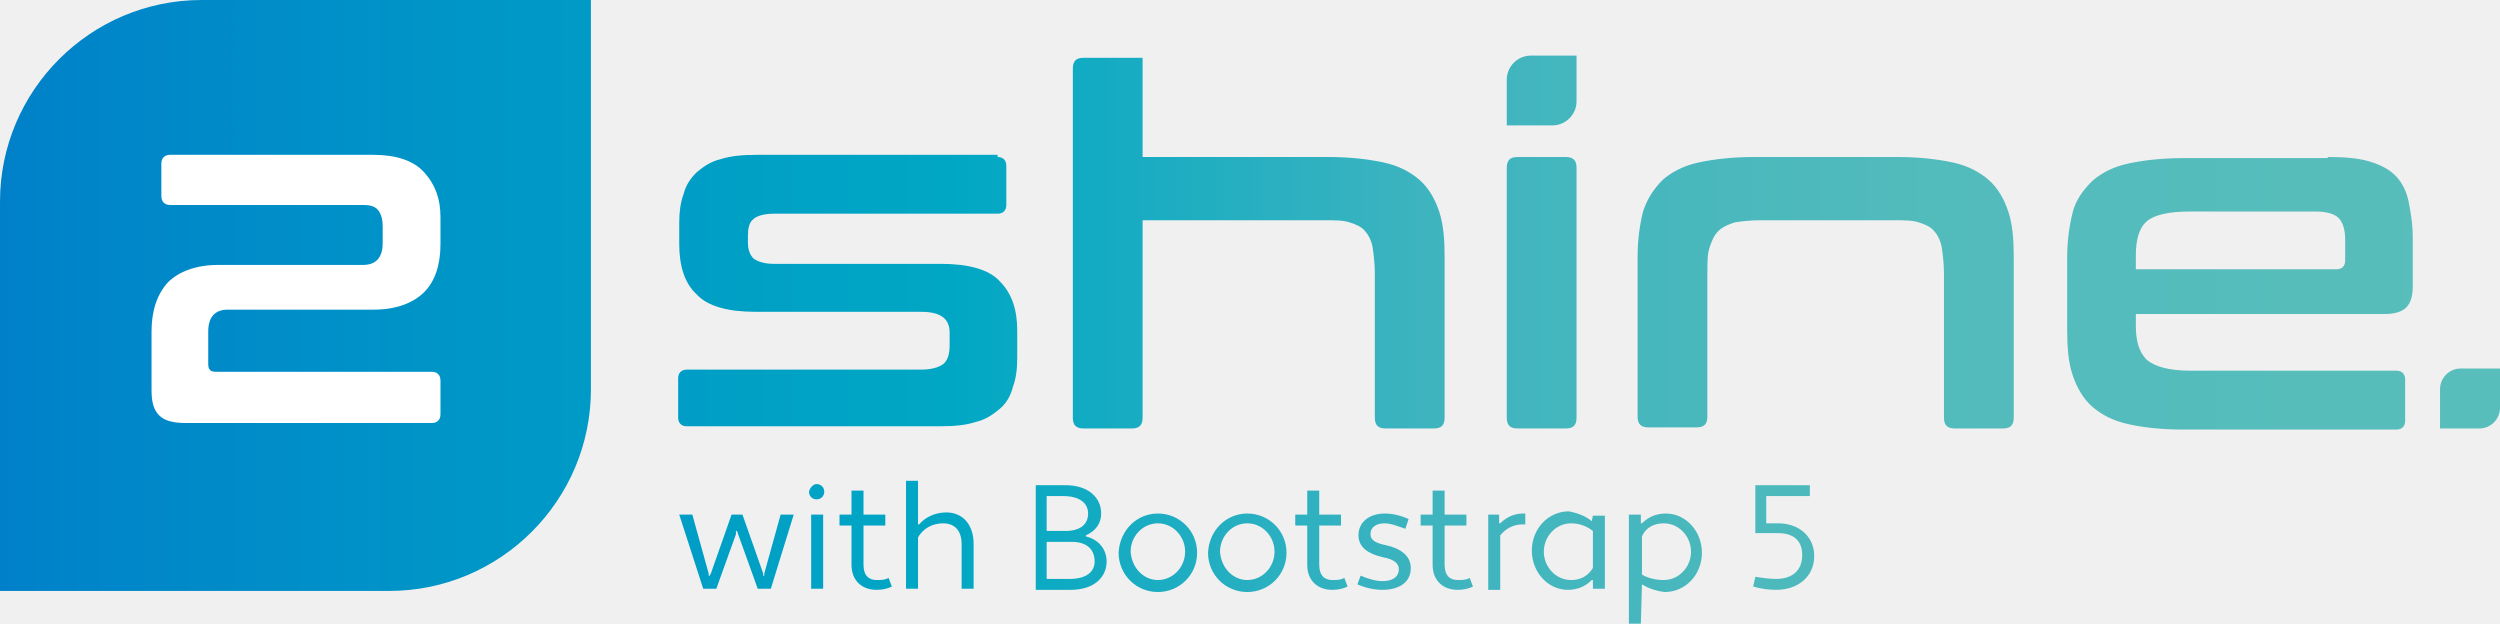
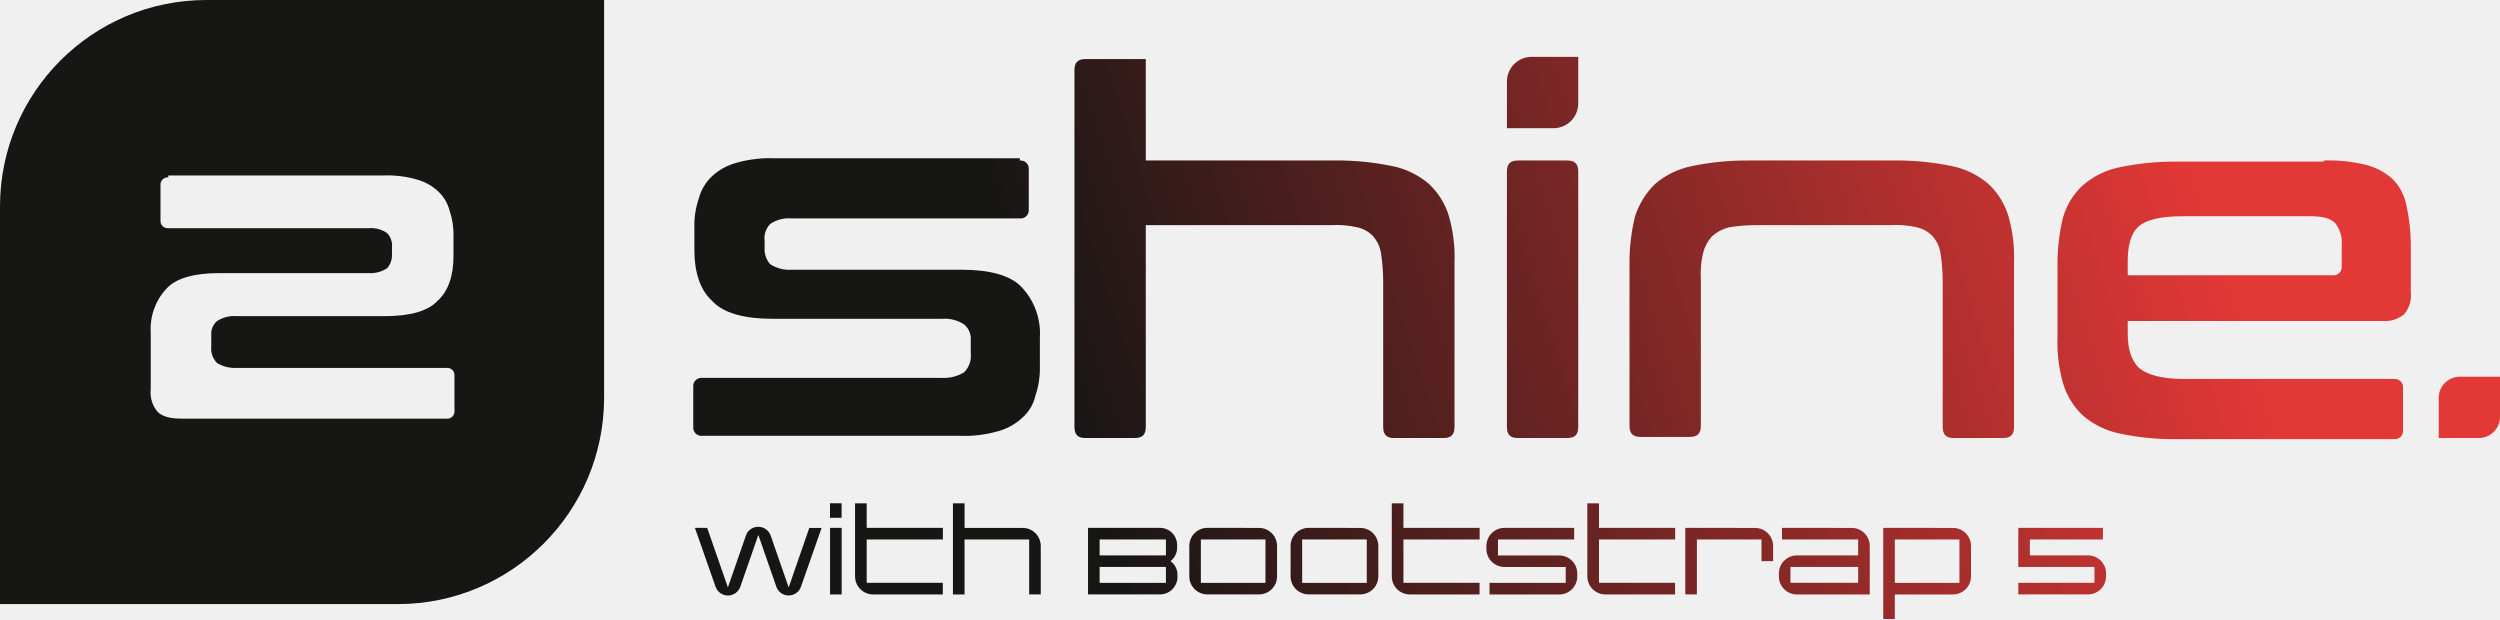
- <svg xmlns="http://www.w3.org/2000/svg" version="1.1" id="Ebene_1" x="0px" y="0px" viewBox="0 0 229.3 57.2" style="enable-background:new 0 0 229.3 57.2;" xml:space="preserve">
-   <style type="text/css">
- 	.st0{fill:url(#SVGID_1_);}
- 	.st1{fill:#FFFFFF;}
- </style>
-   <linearGradient id="SVGID_1_" gradientUnits="userSpaceOnUse" x1="0" y1="28.593" x2="229.309" y2="28.593">
-     <stop offset="0" style="stop-color:#0080C9" />
-     <stop offset="1.752150e-02" style="stop-color:#0083C9" />
-     <stop offset="0.196" style="stop-color:#0097C7" />
-     <stop offset="0.38" style="stop-color:#00A7C4" />
-     <stop offset="0.571" style="stop-color:#3EB4BF" />
-     <stop offset="0.772" style="stop-color:#52BBBC" />
-     <stop offset="1" style="stop-color:#58BEBB" />
-   </linearGradient>
-   <path class="st0" d="M35.7,54.2H0V18.5C0,8.3,8.3,0,18.5,0h35.7v35.7C54.2,45.9,45.9,54.2,35.7,54.2z M91.5,14.4  c0.5,0,0.8,0.3,0.8,0.8v3.6c0,0.5-0.3,0.8-0.8,0.8H71c-0.9,0-1.6,0.2-1.9,0.5c-0.4,0.3-0.5,0.9-0.5,1.5v0.7c0,0.6,0.2,1.1,0.5,1.4  c0.4,0.3,1,0.5,1.9,0.5h15.3c2.5,0,4.4,0.5,5.4,1.6c1.1,1.1,1.6,2.6,1.6,4.5v2.5c0,1-0.1,1.9-0.4,2.7c-0.2,0.8-0.6,1.5-1.2,2  c-0.6,0.5-1.3,1-2.2,1.2c-0.9,0.3-2,0.4-3.4,0.4H63c-0.5,0-0.8-0.3-0.8-0.8v-3.6c0-0.5,0.3-0.8,0.8-0.8h21.5c0.9,0,1.6-0.2,2-0.5  c0.4-0.3,0.6-0.9,0.6-1.7v-1.2c0-0.6-0.2-1.1-0.6-1.4c-0.4-0.3-1-0.5-2-0.5H69.3c-2.5,0-4.4-0.5-5.4-1.6c-1.1-1-1.6-2.6-1.6-4.6v-2  c0-0.9,0.1-1.8,0.4-2.6c0.2-0.8,0.6-1.4,1.2-2c0.6-0.5,1.3-1,2.2-1.2c0.9-0.3,2-0.4,3.4-0.4H91.5z M103.8,5.3c0.7,0,1,0.3,1,1v8.1  h17c2,0,3.7,0.2,5.1,0.5c1.4,0.3,2.5,0.9,3.3,1.6c0.8,0.7,1.4,1.7,1.8,2.9s0.5,2.6,0.5,4.2v14.7c0,0.7-0.3,1-1,1h-4.4  c-0.7,0-1-0.3-1-1V25.1c0-0.9-0.1-1.7-0.2-2.4c-0.1-0.6-0.4-1.2-0.7-1.5c-0.3-0.4-0.8-0.6-1.4-0.8c-0.6-0.2-1.4-0.2-2.4-0.2h-16.6  v18.1c0,0.7-0.3,1-1,1h-4.4c-0.7,0-1-0.3-1-1v-32c0-0.7,0.3-1,1-1H103.8z M143.6,14.4c0.7,0,1,0.3,1,1v22.9c0,0.7-0.3,1-1,1h-4.4  c-0.7,0-1-0.3-1-1V15.4c0-0.7,0.3-1,1-1H143.6z M174,14.4c2,0,3.7,0.2,5.1,0.5c1.4,0.3,2.5,0.9,3.3,1.6c0.8,0.7,1.4,1.7,1.8,2.9  c0.4,1.2,0.5,2.6,0.5,4.2v14.7c0,0.7-0.3,1-1,1h-4.4c-0.7,0-1-0.3-1-1V25.1c0-0.9-0.1-1.7-0.2-2.4c-0.1-0.6-0.4-1.2-0.7-1.5  c-0.3-0.4-0.8-0.6-1.4-0.8c-0.6-0.2-1.4-0.2-2.4-0.2h-12.1c-1,0-1.8,0.1-2.4,0.2c-0.6,0.2-1.1,0.4-1.5,0.8c-0.4,0.4-0.6,0.9-0.8,1.5  c-0.2,0.6-0.2,1.4-0.2,2.4v13.1c0,0.7-0.3,1-1,1h-4.4c-0.7,0-1-0.3-1-1V23.6c0-1.6,0.2-3,0.5-4.2c0.4-1.2,1-2.1,1.8-2.9  c0.8-0.7,1.9-1.3,3.3-1.6c1.4-0.3,3.1-0.5,5.1-0.5H174z M213.5,14.4c1.5,0,2.8,0.1,3.8,0.4c1,0.3,1.8,0.7,2.4,1.3  c0.6,0.6,1,1.4,1.2,2.3c0.2,1,0.4,2.1,0.4,3.5v4.3c0,1-0.2,1.6-0.6,2c-0.4,0.4-1.1,0.6-1.9,0.6h-22.9v1.1c0,1.4,0.3,2.4,1,3.1  c0.7,0.6,2,1,4,1h18.9c0.5,0,0.8,0.3,0.8,0.8v3.8c0,0.5-0.3,0.8-0.8,0.8h-19.5c-2.1,0-3.8-0.2-5.1-0.5c-1.4-0.3-2.5-0.9-3.3-1.6  c-0.8-0.7-1.4-1.7-1.8-2.9c-0.4-1.2-0.5-2.6-0.5-4.2v-6.5c0-1.6,0.2-3,0.5-4.2s1-2.1,1.8-2.9c0.8-0.7,1.9-1.3,3.3-1.6  c1.4-0.3,3.1-0.5,5.1-0.5H213.5z M195.9,24.7h18.4c0.5,0,0.8-0.3,0.8-0.8V22c0-0.9-0.2-1.6-0.6-2c-0.4-0.4-1.1-0.6-2.2-0.6h-11.4  c-2,0-3.3,0.3-4,0.9c-0.7,0.6-1,1.7-1,3.1V24.7z M70,52.6l0,0.2l0.1,0l0-0.2l1.5-5.4h1.2L70.7,54h-1.2L67.7,49l-0.1-0.3h-0.1  L67.5,49L65.7,54h-1.2l-2.2-6.8h1.2l1.5,5.4l0,0.2h0.1l0.1-0.2l1.9-5.4h1L70,52.6z M74.9,44.4c0.4,0,0.7,0.3,0.7,0.7  c0,0.4-0.3,0.7-0.7,0.7c-0.4,0-0.7-0.3-0.7-0.7C74.3,44.7,74.6,44.4,74.9,44.4z M74.4,47.2h1.1V54h-1.1V47.2z M77,47.2h1.1V45h1.1  v2.2h2v1h-2v3.6c0,1,0.5,1.4,1.2,1.4c0.4,0,0.8,0,1.1-0.2l0.3,0.8c-0.4,0.2-0.9,0.3-1.4,0.3c-1.3,0-2.3-0.8-2.3-2.3v-3.6H77V47.2z   M83.1,44.1h1.1v4l0.1,0c0.5-0.6,1.4-1.1,2.5-1.1c1.4,0,2.5,1,2.5,2.9V54h-1.1v-4.1c0-1.3-0.7-1.9-1.7-1.9c-0.9,0-1.8,0.4-2.3,1.3  V54h-1.1V44.1z M95,44.5h2.7c2.2,0,3.3,1.2,3.3,2.6c0,0.9-0.5,1.6-1.4,2l0,0.1c1.2,0.3,1.9,1.2,1.9,2.3c0,1.4-1.1,2.6-3.3,2.6H95  V44.5z M96,45.4v3.3h1.7c1.5,0,2.1-0.7,2.1-1.6c0-0.9-0.7-1.6-2.3-1.6H96z M96,49.7v3.4h2.1c1.6,0,2.3-0.7,2.3-1.6  c0-1-0.6-1.8-2.1-1.8H96z M106.2,47.1c2,0,3.6,1.6,3.6,3.6c0,2-1.6,3.6-3.6,3.6c-2,0-3.6-1.6-3.6-3.6  C102.7,48.6,104.3,47.1,106.2,47.1z M106.2,53.2c1.4,0,2.5-1.2,2.5-2.6c0-1.4-1.1-2.6-2.5-2.6c-1.4,0-2.5,1.2-2.5,2.6  C103.8,52.1,104.9,53.2,106.2,53.2z M114.4,47.1c2,0,3.6,1.6,3.6,3.6c0,2-1.6,3.6-3.6,3.6c-2,0-3.6-1.6-3.6-3.6  C110.9,48.6,112.5,47.1,114.4,47.1z M114.4,53.2c1.4,0,2.5-1.2,2.5-2.6c0-1.4-1.1-2.6-2.5-2.6c-1.4,0-2.5,1.2-2.5,2.6  C112,52.1,113.1,53.2,114.4,53.2z M118.8,47.2h1.1V45h1.1v2.2h2v1h-2v3.6c0,1,0.5,1.4,1.2,1.4c0.4,0,0.8,0,1.1-0.2l0.3,0.8  c-0.4,0.2-0.9,0.3-1.4,0.3c-1.3,0-2.3-0.8-2.3-2.3v-3.6h-1.1V47.2z M124.8,52.8c0.7,0.3,1.4,0.5,2,0.5c0.8,0,1.5-0.3,1.5-1.1  c0-0.5-0.4-0.9-1.5-1.1c-1.3-0.3-2.2-0.9-2.2-2c0-1.3,1.1-2,2.4-2c0.8,0,1.5,0.2,2.2,0.5l-0.3,0.9c-0.6-0.2-1.3-0.5-1.9-0.5  c-0.7,0-1.3,0.3-1.3,1c0,0.5,0.4,0.8,1.4,1c1.4,0.3,2.3,1,2.3,2.1c0,1.4-1.2,2-2.6,2c-0.8,0-1.6-0.2-2.3-0.5L124.8,52.8z   M130.3,47.2h1.1V45h1.1v2.2h2v1h-2v3.6c0,1,0.5,1.4,1.2,1.4c0.4,0,0.8,0,1.1-0.2l0.3,0.8c-0.4,0.2-0.9,0.3-1.4,0.3  c-1.3,0-2.3-0.8-2.3-2.3v-3.6h-1.1V47.2z M136.4,47.2h1.1V48l0.1,0c0.5-0.5,1.2-0.9,2.1-0.9h0.2v1h-0.3c-0.8,0-1.5,0.4-2,1v5h-1.1  V47.2z M146,47.8L146,47.8l0.1-0.5h1.1V54h-1.1v-0.8l-0.1,0c-0.5,0.5-1.2,0.9-2.2,0.9c-1.8,0-3.3-1.6-3.3-3.6c0-2,1.5-3.6,3.4-3.6  C144.9,47.1,145.5,47.4,146,47.8z M146.1,52.1v-3.4c-0.5-0.4-1.2-0.7-2-0.7c-1.4,0-2.5,1.2-2.5,2.6c0,1.4,1.1,2.6,2.5,2.6  C144.9,53.2,145.6,52.9,146.1,52.1z M150.6,53.6L150.6,53.6l-0.1,3.6h-1.1v-10h1.1V48l0.1,0c0.5-0.5,1.2-0.9,2.2-0.9  c1.8,0,3.3,1.6,3.3,3.6c0,2-1.5,3.6-3.4,3.6C151.8,54.2,151.1,53.9,150.6,53.6z M150.6,49.2v3.5c0.5,0.3,1.2,0.5,2,0.5  c1.4,0,2.5-1.2,2.5-2.6c0-1.4-1.1-2.6-2.5-2.6C151.8,48,151,48.3,150.6,49.2z M160.9,44.5h5.1v1h-4v2.5h1.1c1.9,0,3.3,1.2,3.3,3  c0,1.9-1.5,3.1-3.5,3.1c-0.7,0-1.4-0.1-2.1-0.3l0.2-0.9c0.6,0.1,1.3,0.2,1.9,0.2c1.4,0,2.4-0.7,2.4-2.2c0-1.4-0.9-2-2.2-2h-2.1V44.5  z M227.4,39.3h-3.6v-3.6c0-1,0.8-1.9,1.9-1.9h3.6v3.6C229.3,38.4,228.5,39.3,227.4,39.3z M142.4,11.5h-4.2V7.3c0-1.2,1-2.2,2.2-2.2  h4.2v4.2C144.6,10.5,143.6,11.5,142.4,11.5z M102.6,11.7h-4.2V7.5c0-1.2,1-2.2,2.2-2.2h4.2v4.2C104.8,10.7,103.8,11.7,102.6,11.7z" />
-   <g>
-     <path class="st1" d="M34.2,14.2c2.1,0,3.7,0.5,4.7,1.6c1,1.1,1.5,2.4,1.5,4.1v2.5c0,1.9-0.5,3.4-1.5,4.4c-1,1-2.6,1.6-4.6,1.6H20.9   c-1.2,0-1.8,0.7-1.8,2v3c0,0.5,0.2,0.7,0.7,0.7h19.8c0.5,0,0.8,0.3,0.8,0.8v3.1c0,0.5-0.3,0.8-0.8,0.8H17.1c-1.2,0-2-0.2-2.5-0.7   c-0.5-0.5-0.7-1.2-0.7-2.3v-5.4c0-1.9,0.5-3.4,1.5-4.5c1-1,2.6-1.6,4.6-1.6h13.3c1.2,0,1.8-0.7,1.8-2v-1.5c0-0.6-0.1-1.1-0.4-1.5   c-0.3-0.4-0.8-0.5-1.4-0.5H15.6c-0.5,0-0.8-0.3-0.8-0.8V15c0-0.5,0.3-0.8,0.8-0.8H34.2z" />
+ <svg xmlns="http://www.w3.org/2000/svg" id="Gradient" width="344.79" height="85.373" viewBox="0 0 344.79 85.373">
+   <defs>
+     <style>
+       .cls-1 {
+         fill: url(#linear-gradient);
+       }
+ 
+       .cls-2 {
+         clip-path: url(#clip-path);
+       }
+     </style>
+     <linearGradient id="linear-gradient" y1="0.5" x2="0.887" y2="0.43" gradientUnits="objectBoundingBox">
+       <stop offset="0" stop-color="#161615" />
+       <stop offset="0.46" stop-color="#161615" />
+       <stop offset="1" stop-color="#e23836" />
+     </linearGradient>
+     <clipPath id="clip-path">
+       <path id="Pfad_10" data-name="Pfad 10" class="cls-1" d="M114.478,81.982h1.6V72.805h-1.6Zm37.178-3.791H160.8v2.194h-9.143Zm0-3.791H160.8v2.194h-9.143Zm-1.6-1.6v9.177H159.9a2.418,2.418,0,0,0,2.493-2.344v-.4a2.284,2.284,0,0,0-.965-1.845,2.3,2.3,0,0,0,.916-1.845v-.4a2.375,2.375,0,0,0-2.444-2.344Zm15.562,1.6h8.911v5.984h-8.911Zm.9-1.6a2.489,2.489,0,0,0-2.493,2.492v4.192a2.489,2.489,0,0,0,2.493,2.493h7.114a2.49,2.49,0,0,0,2.495-2.493V75.3a2.49,2.49,0,0,0-2.495-2.492Zm13.069,1.6H188.5v5.984H179.59Zm.9-1.6a2.491,2.491,0,0,0-2.495,2.492v4.192a2.491,2.491,0,0,0,2.495,2.493H187.6a2.49,2.49,0,0,0,2.493-2.493V75.3a2.49,2.49,0,0,0-2.493-2.492Zm27,0A2.49,2.49,0,0,0,205,75.3v.4a2.491,2.491,0,0,0,2.495,2.495h8.444v2.194H205.429v1.6h9.609a2.489,2.489,0,0,0,2.493-2.493v-.4a2.489,2.489,0,0,0-2.493-2.493h-8.445V74.4H217.1v-1.6Zm24.941,0v9.177h1.6V74.4h8.911v2.993h1.6V75.3a2.488,2.488,0,0,0-2.492-2.492Zm14.5,5.386h9.343v2.194H246.93Zm-1.164-5.386v1.6h10.507v2.2h-8.444a2.489,2.489,0,0,0-2.493,2.493v.4a2.489,2.489,0,0,0,2.493,2.493H257.87V75.3a2.49,2.49,0,0,0-2.493-2.492Zm15.562,1.6h8.911v5.984h-8.911Zm-1.594-1.6V85.373h1.594V81.982h8.015a2.489,2.489,0,0,0,2.493-2.493V75.3a2.489,2.489,0,0,0-2.493-2.492Zm18.621,0v5.386h10.507v2.194H278.356v1.6h9.609a2.49,2.49,0,0,0,2.493-2.493v-.4a2.49,2.49,0,0,0-2.493-2.493h-8.013V74.4h10.073v-1.6Zm-175.468,1.03-2.495,7.182-2.859-8.212H95.84L98.7,80.953a1.81,1.81,0,0,0,3.393,0l2.493-7.182,2.493,7.182a1.8,1.8,0,0,0,3.374,0l2.861-8.147h-1.7l-2.842,8.212-2.493-7.182a1.805,1.805,0,0,0-1.7-1.181,1.771,1.771,0,0,0-1.7,1.181m11.59-2.427h1.6v-2h-1.6Zm3.457-1.994V79.489a2.49,2.49,0,0,0,2.493,2.493h9.61v-1.6H119.533V74.4h10.507v-1.6H119.533V69.414Zm13.5,0V81.982h1.6V74.4h8.91v7.581h1.6V75.3a2.49,2.49,0,0,0-2.493-2.492h-8.013V69.414Zm60.525,0V79.489a2.489,2.489,0,0,0,2.493,2.493h9.609v-1.6H193.556V74.4h10.508v-1.6H193.556V69.414Zm26.968,0V79.489a2.49,2.49,0,0,0,2.495,2.493h9.607v-1.6H220.527V74.4h10.505v-1.6H220.527V69.414ZM339.256,51.955a2.919,2.919,0,0,0-2.921,2.922v5.534h5.534a2.919,2.919,0,0,0,2.921-2.921V51.955ZM209.364,22.135c-1.076,0-1.537.461-1.537,1.537v35.2c0,1.078.461,1.539,1.537,1.539h6.764c1.076,0,1.537-.461,1.537-1.539v-35.2c0-1.076-.461-1.537-1.537-1.537Zm31.82,0a37.522,37.522,0,0,0-7.84.769,11.189,11.189,0,0,0-5.073,2.459,10.988,10.988,0,0,0-2.767,4.458,26.546,26.546,0,0,0-.769,6.456V58.72c0,1.076.461,1.537,1.537,1.537h6.764c1.076,0,1.537-.461,1.537-1.537V38.583a12.67,12.67,0,0,1,.307-3.689,5.559,5.559,0,0,1,1.23-2.307,5.559,5.559,0,0,1,2.306-1.228,21.911,21.911,0,0,1,3.689-.307h18.6a12.669,12.669,0,0,1,3.689.307,4.211,4.211,0,0,1,2.152,1.228,4.626,4.626,0,0,1,1.076,2.307,25.5,25.5,0,0,1,.307,3.689V58.872c0,1.078.461,1.539,1.537,1.539h6.764c1.076,0,1.537-.461,1.537-1.539v-22.6A20.672,20.672,0,0,0,277,29.821a10.044,10.044,0,0,0-2.767-4.458A11.189,11.189,0,0,0,269.16,22.9a37.522,37.522,0,0,0-7.84-.769ZM293.448,35.97c0-2.152.461-3.843,1.537-4.767s3.074-1.382,6.149-1.382h17.524c1.691,0,2.767.307,3.382.922a4.325,4.325,0,0,1,.922,3.074v2.921a1.131,1.131,0,0,1-1.23,1.23H293.448ZM320.5,22.289H300.211a37.523,37.523,0,0,0-7.84.769,11.2,11.2,0,0,0-5.073,2.459,9.57,9.57,0,0,0-2.767,4.458,26.546,26.546,0,0,0-.769,6.456v9.99a20.677,20.677,0,0,0,.769,6.458,10.043,10.043,0,0,0,2.767,4.458,11.2,11.2,0,0,0,5.073,2.459,35.388,35.388,0,0,0,7.84.769h29.975a1.131,1.131,0,0,0,1.23-1.23V53.494a1.131,1.131,0,0,0-1.23-1.23H301.134c-3.074,0-5.073-.615-6.149-1.537-1.076-1.076-1.537-2.613-1.537-4.765V44.271h35.2a4.161,4.161,0,0,0,2.921-.922,4.08,4.08,0,0,0,.922-3.074v-6.61a25.951,25.951,0,0,0-.615-5.38,7.121,7.121,0,0,0-1.845-3.536,8.506,8.506,0,0,0-3.689-2,21.256,21.256,0,0,0-5.841-.615Zm-213.668-.461a16.784,16.784,0,0,0-5.226.615,8.028,8.028,0,0,0-3.382,1.843,6.391,6.391,0,0,0-1.845,3.076,11.462,11.462,0,0,0-.615,4v3.074c0,3.074.769,5.534,2.459,7.071,1.537,1.691,4.458,2.459,8.3,2.459h23.365a4.951,4.951,0,0,1,3.074.769,2.579,2.579,0,0,1,.922,2.152v1.845a3.165,3.165,0,0,1-.922,2.613,5.287,5.287,0,0,1-3.074.769H96.842a1.131,1.131,0,0,0-1.23,1.228v5.534a1.132,1.132,0,0,0,1.23,1.231h35.509a16.784,16.784,0,0,0,5.226-.615,8.013,8.013,0,0,0,3.382-1.845A5.747,5.747,0,0,0,142.8,54.57a11.792,11.792,0,0,0,.615-4.15V46.577a9.306,9.306,0,0,0-2.46-6.917c-1.537-1.691-4.458-2.459-8.3-2.459H109.14a4.75,4.75,0,0,1-2.921-.769,3.041,3.041,0,0,1-.769-2.152V33.2a2.824,2.824,0,0,1,.769-2.306,4.438,4.438,0,0,1,2.921-.769h31.512a1.131,1.131,0,0,0,1.23-1.23V23.365a1.131,1.131,0,0,0-1.23-1.23v-.307ZM156.485,8.147h-6.764c-1.076,0-1.537.461-1.537,1.537V58.872c0,1.078.461,1.539,1.537,1.539h6.764c1.076,0,1.537-.461,1.537-1.539V31.051h25.517a12.669,12.669,0,0,1,3.689.307,4.211,4.211,0,0,1,2.152,1.228,4.626,4.626,0,0,1,1.076,2.307,25.507,25.507,0,0,1,.307,3.689V58.872c0,1.078.461,1.539,1.537,1.539h6.764c1.076,0,1.537-.461,1.537-1.539v-22.6a20.673,20.673,0,0,0-.769-6.456,10.043,10.043,0,0,0-2.767-4.458,11.189,11.189,0,0,0-5.073-2.459,37.522,37.522,0,0,0-7.84-.769H158.022V8.147Zm54.724-.307a3.412,3.412,0,0,0-3.382,3.382v6.456h6.456a3.412,3.412,0,0,0,3.382-3.382V7.84ZM22.135,30.392V25.543a.991.991,0,0,1,1.078-1.078V24.2H52.847a14.707,14.707,0,0,1,4.581.54,7.037,7.037,0,0,1,2.964,1.616,5.591,5.591,0,0,1,1.616,2.695,10.04,10.04,0,0,1,.538,3.5v2.695c0,2.693-.672,4.848-2.154,6.2-1.348,1.482-3.908,2.155-7.274,2.155H32.644a4.356,4.356,0,0,0-2.7.672,2.265,2.265,0,0,0-.807,1.888v1.616a2.777,2.777,0,0,0,.807,2.29,4.648,4.648,0,0,0,2.7.673H61.6a.991.991,0,0,1,1.078,1.078v4.85A.991.991,0,0,1,61.6,57.737H25.1c-1.616,0-2.693-.271-3.368-.944a4.072,4.072,0,0,1-.942-3.1V45.882a8.155,8.155,0,0,1,2.155-6.061c1.347-1.482,3.906-2.155,7.274-2.155H50.827a4.162,4.162,0,0,0,2.559-.673,2.664,2.664,0,0,0,.672-1.886v-.942a2.473,2.473,0,0,0-.672-2.02,3.887,3.887,0,0,0-2.559-.675H23.213a.991.991,0,0,1-1.078-1.078M28.438,0A28.472,28.472,0,0,0,0,28.436V83.315H54.877A28.472,28.472,0,0,0,83.315,54.877V0Z" />
+     </clipPath>
+   </defs>
+   <g id="Gruppe_8" data-name="Gruppe 8" class="cls-2">
+     <rect id="Rechteck_15" data-name="Rechteck 15" class="cls-1" width="344.79" height="85.373" transform="translate(0 0)" />
  </g>
</svg>
